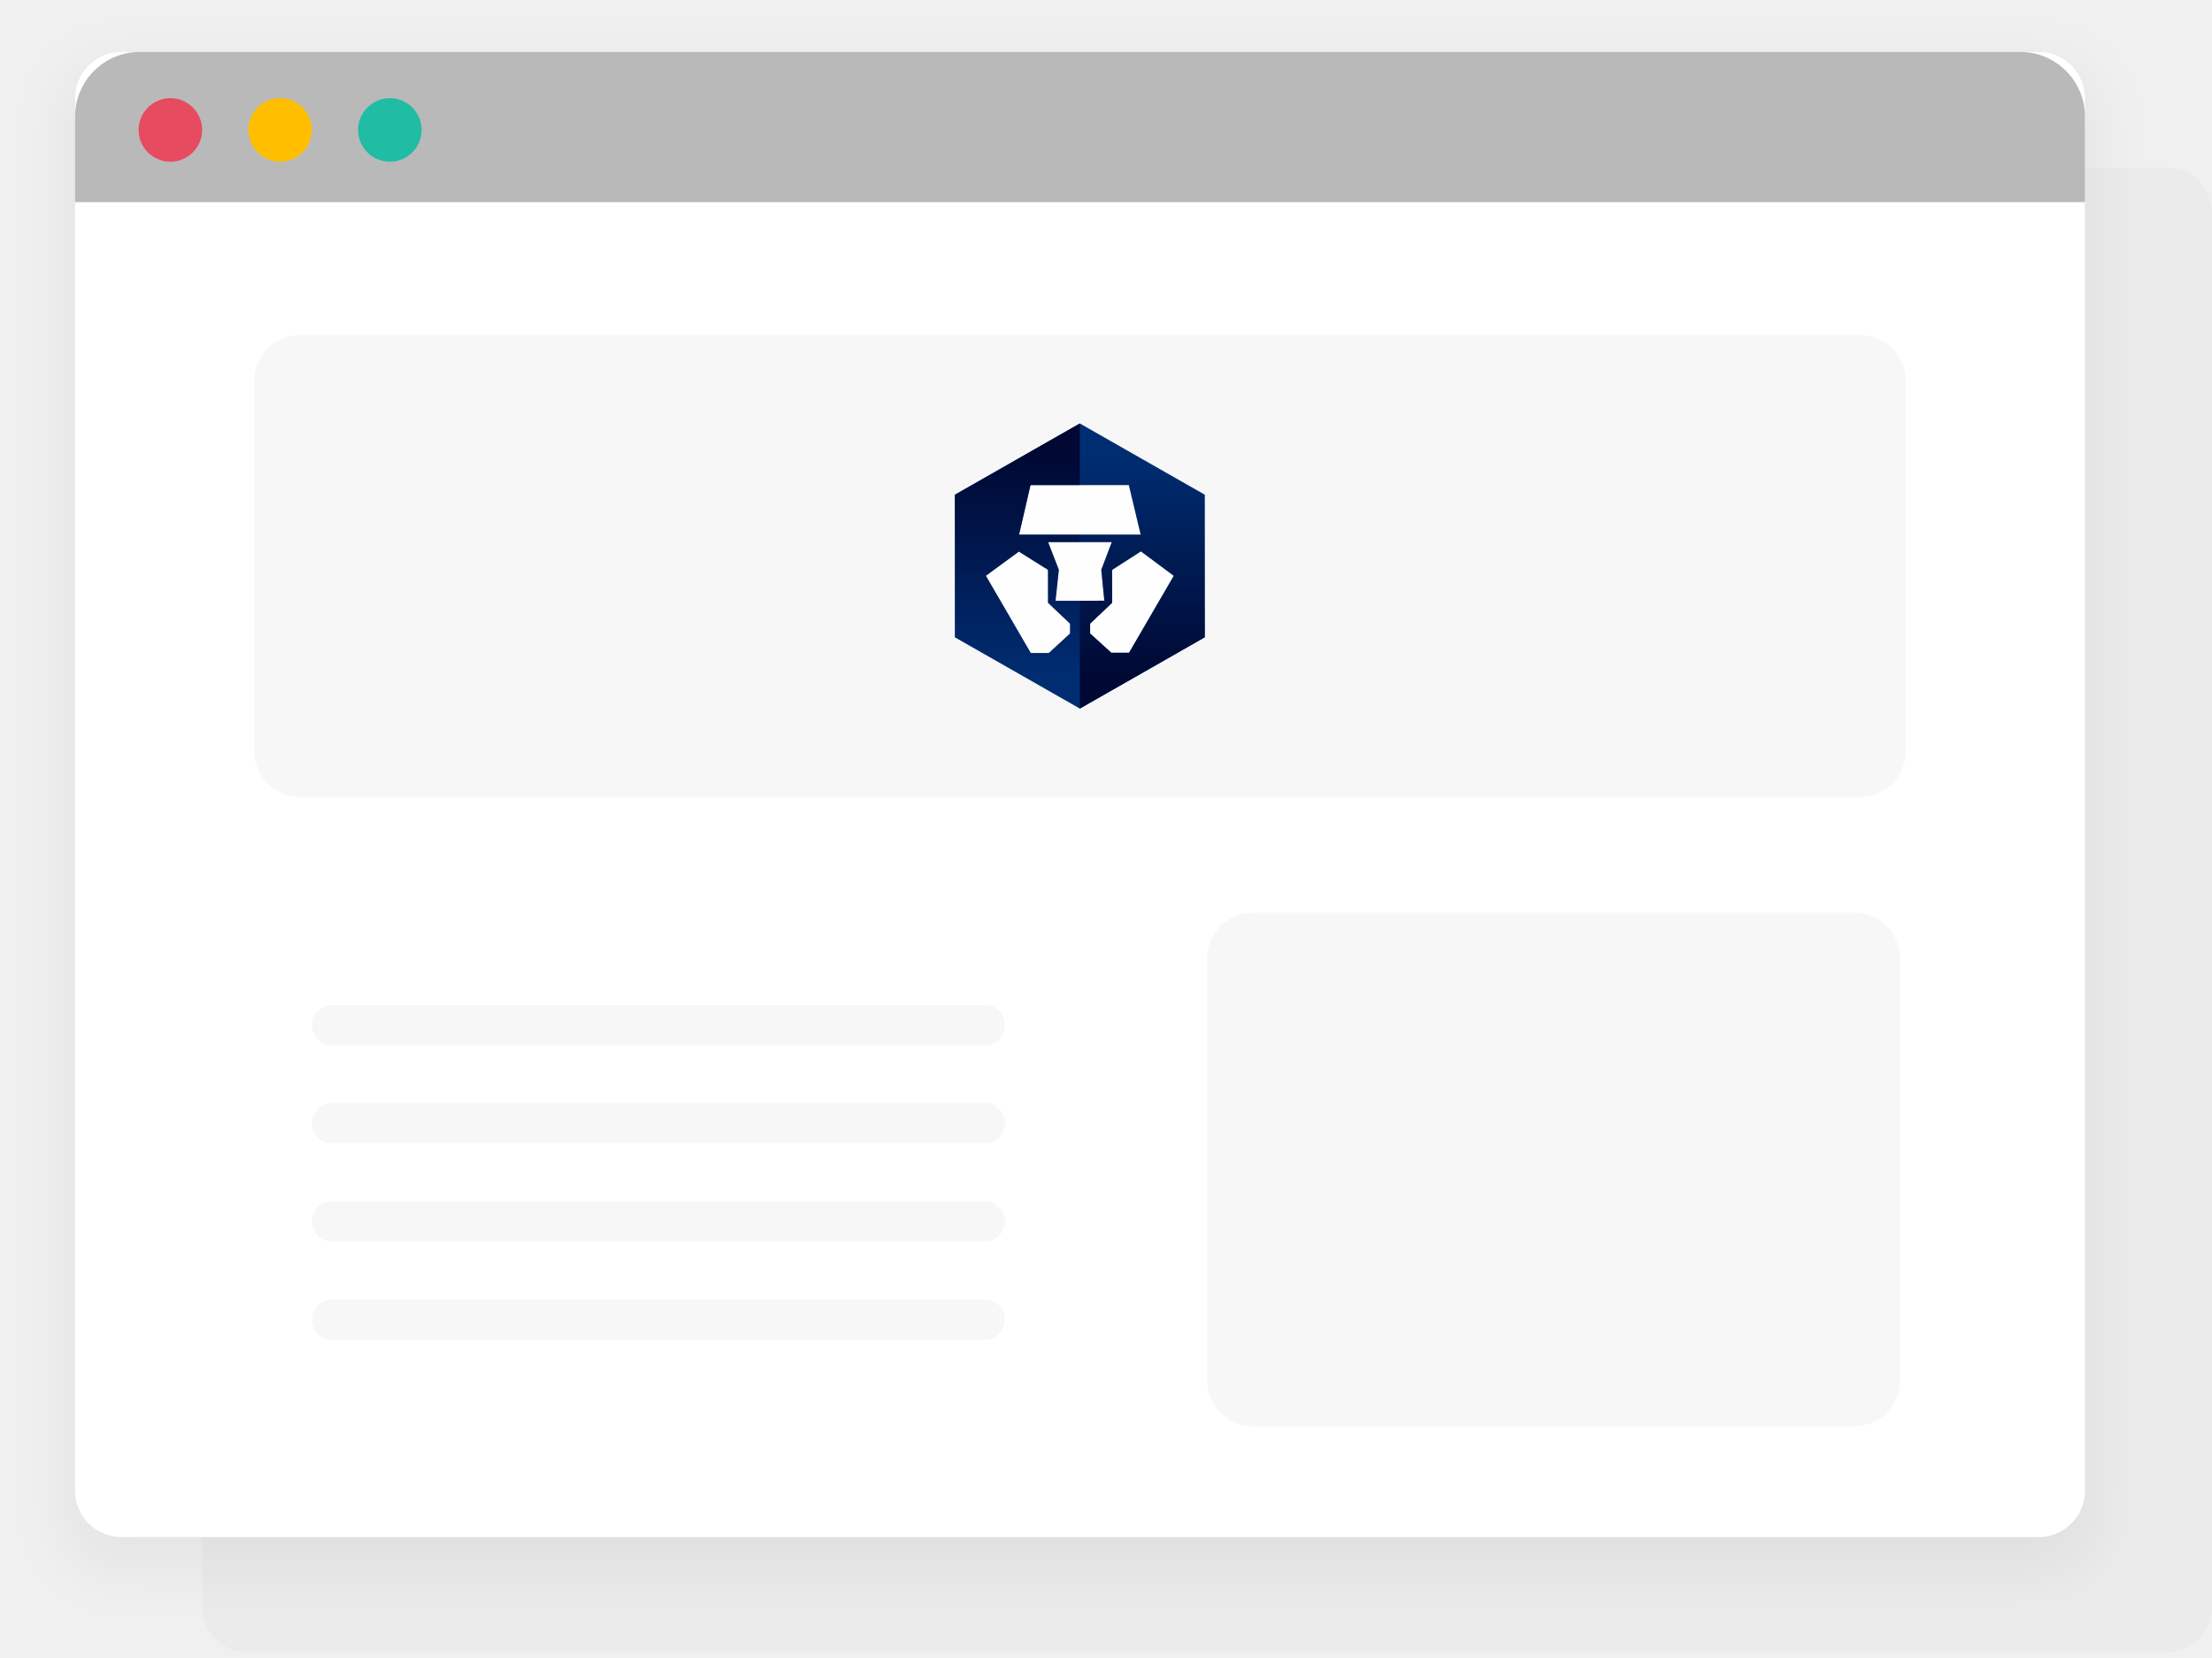
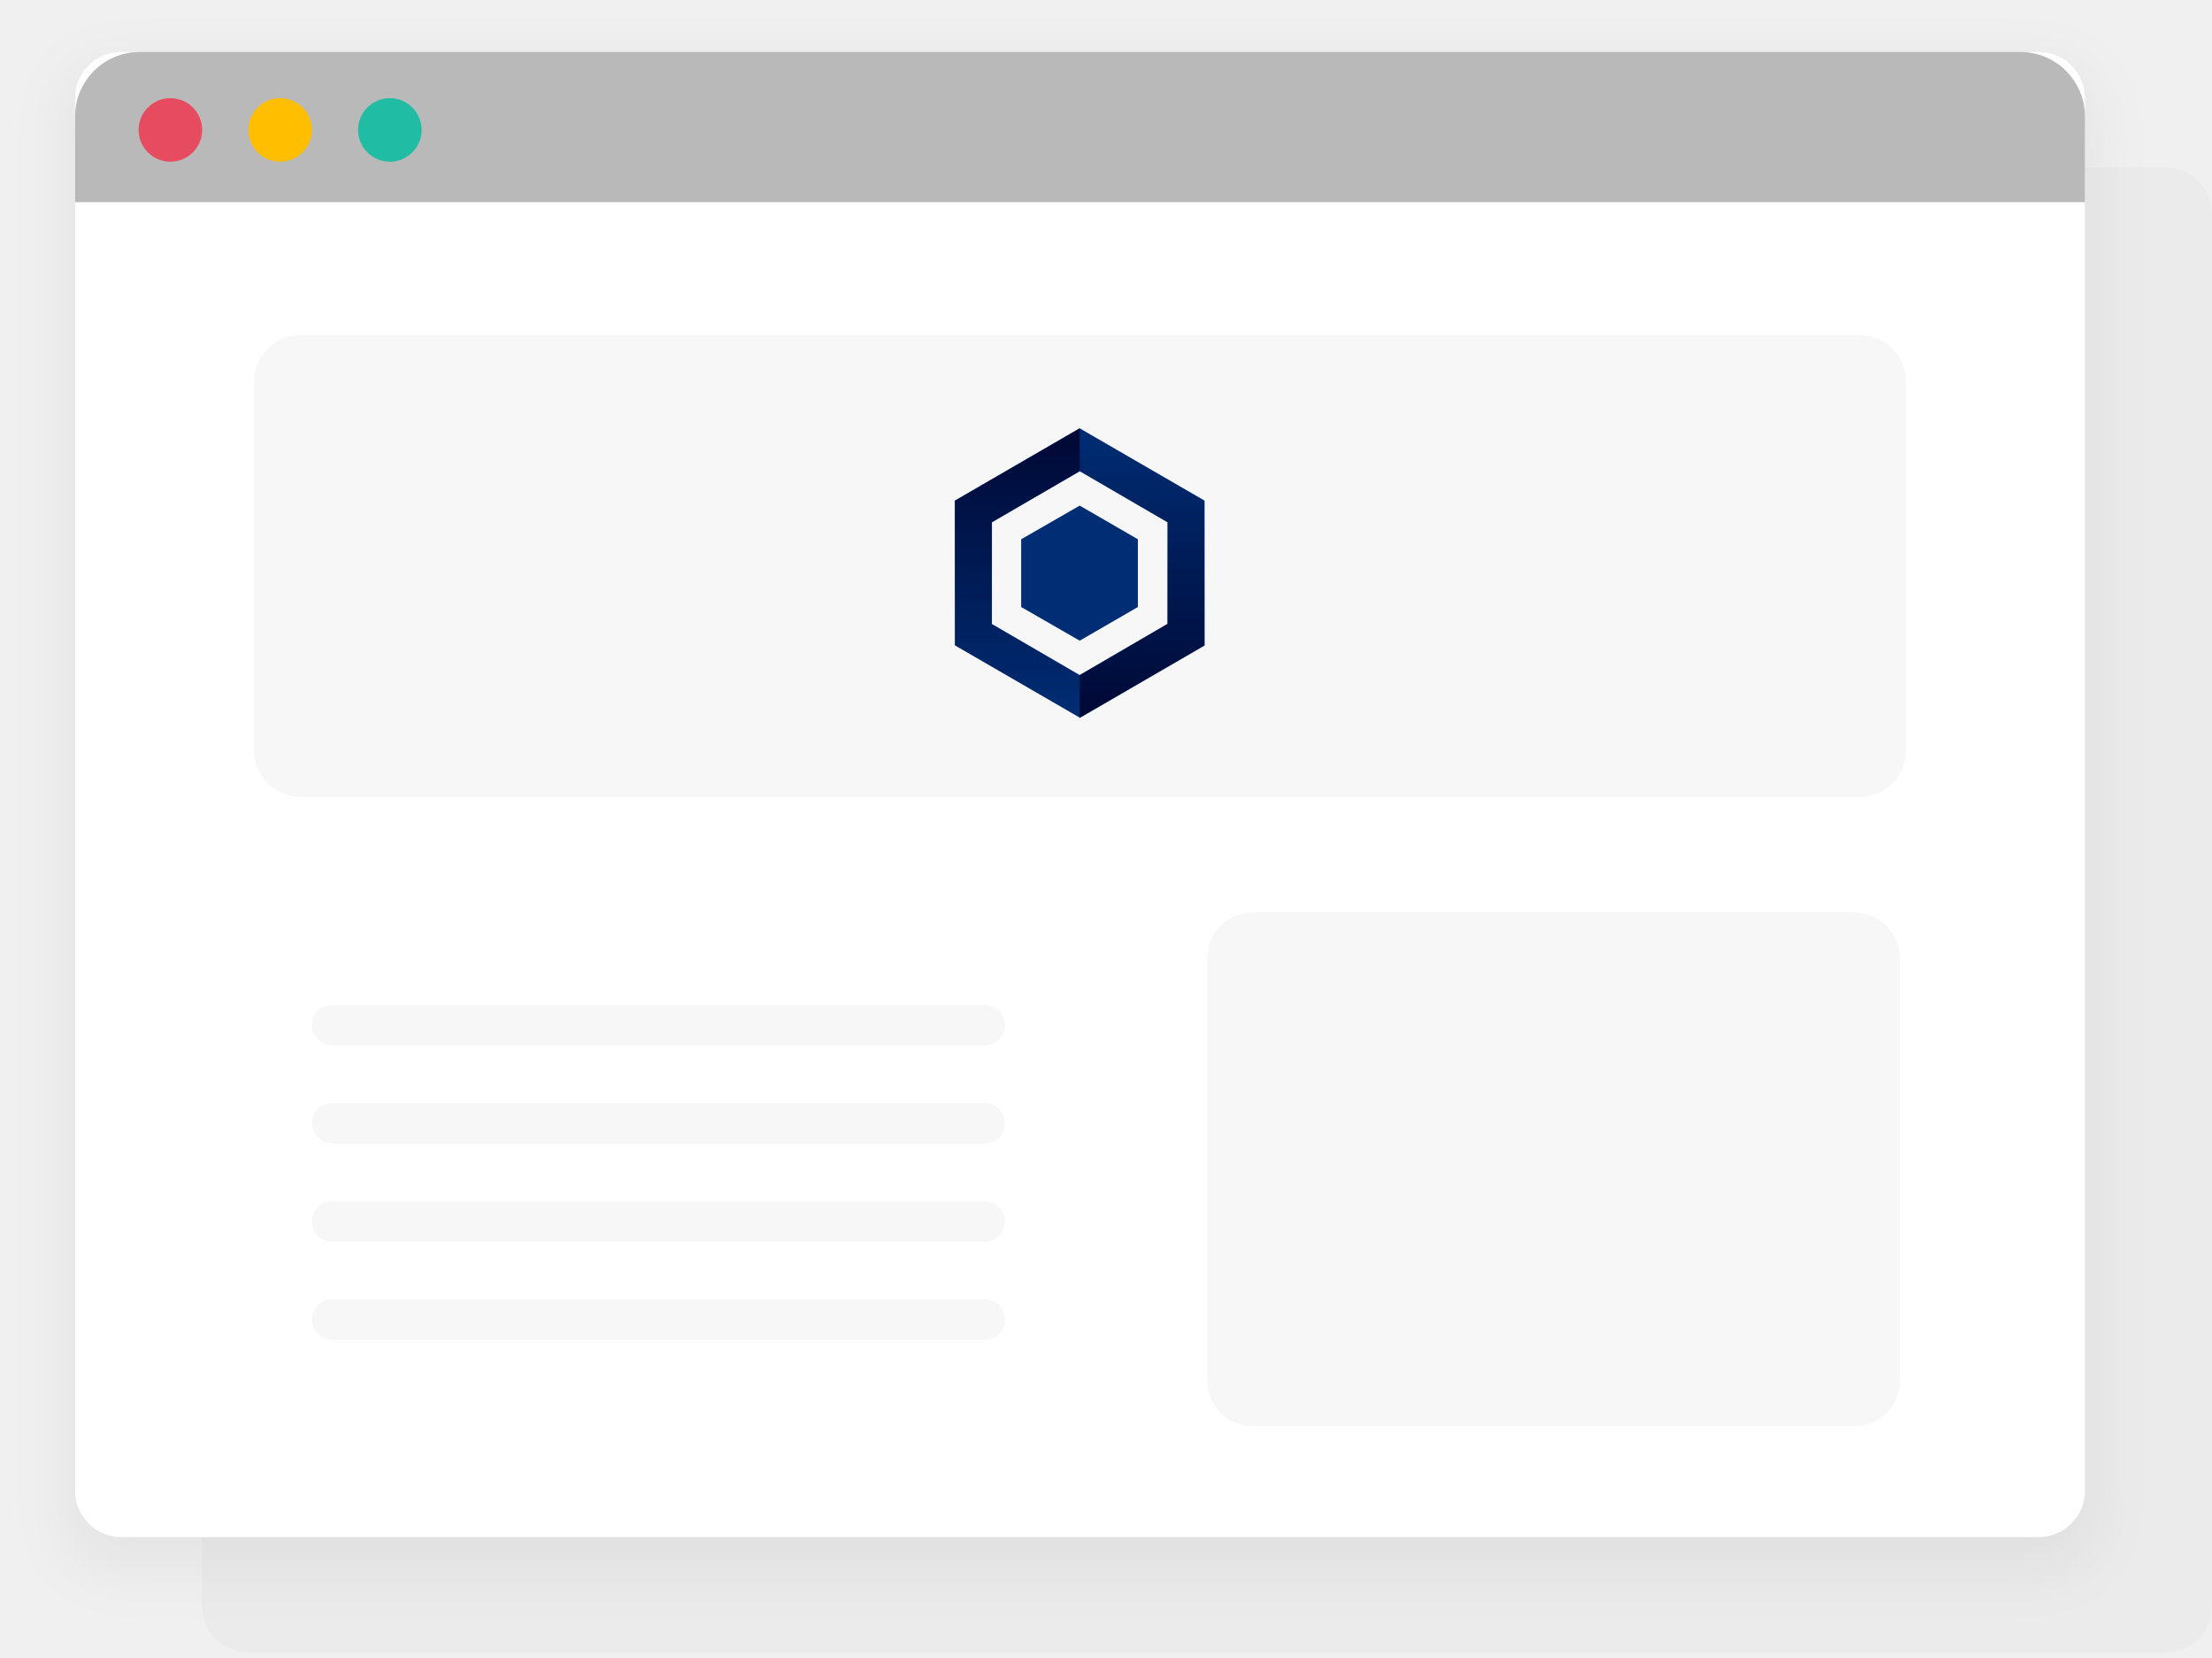
- <svg xmlns="http://www.w3.org/2000/svg" xmlns:xlink="http://www.w3.org/1999/xlink" width="383" height="287" viewBox="0 0 383 287">
+ <svg xmlns="http://www.w3.org/2000/svg" width="383" height="287" viewBox="0 0 383 287" fill="none">
+   <rect x="35" y="29" width="348" height="257.157" rx="8" fill="#EBEBEB" />
+   <g filter="url(#filter0_d)">
+     <rect x="13" y="9" width="348" height="257.157" rx="8" fill="white" />
+   </g>
+   <path d="M13 20.181C13 14.006 18.006 9 24.181 9H349.819C355.994 9 361 14.006 361 20.181V35H13V20.181Z" fill="#B9B9B9" />
+   <rect opacity="0.2" x="44" y="58" width="286" height="80" rx="8" fill="#D8D8D8" />
+   <rect opacity="0.2" x="209" y="158" width="120" height="89" rx="8" fill="#D8D8D8" />
+   <rect opacity="0.2" x="54" y="174" width="120" height="7" rx="3.5" fill="#D8D8D8" />
+   <rect opacity="0.2" x="54" y="191" width="120" height="7" rx="3.5" fill="#D8D8D8" />
+   <rect opacity="0.2" x="54" y="208" width="120" height="7" rx="3.5" fill="#D8D8D8" />
+   <rect opacity="0.2" x="54" y="225" width="120" height="7" rx="3.5" fill="#D8D8D8" />
+   <circle cx="29.5" cy="22.5" r="5.5" fill="#E64B60" />
+   <circle cx="48.5" cy="22.5" r="5.5" fill="#FFBF00" />
+   <circle cx="67.5" cy="22.5" r="5.5" fill="#20BCA4" />
+   <path d="M186.946 74.167L165.333 86.691V111.74L186.946 124.264L208.558 111.74V86.691L186.946 74.167ZM202.086 108.056L186.946 116.897L171.744 108.056V90.436L186.946 81.596L202.148 90.436V108.056H202.086Z" fill="#002D74" />
+   <g style="mix-blend-mode:multiply">
+     <path style="mix-blend-mode:multiply" d="M186.946 81.596V74.167L165.333 86.691V111.74L186.946 124.264V116.897L171.744 108.056V90.436L186.946 81.596Z" fill="url(#paint0_linear)" />
+   </g>
+   <g style="mix-blend-mode:multiply">
+     <path style="mix-blend-mode:multiply" d="M186.946 116.897V124.325L208.558 111.801V86.691L186.946 74.167V81.596L202.148 90.436V108.056L186.946 116.897Z" fill="url(#paint1_linear)" />
+   </g>
+   <path d="M197.02 105.107L186.946 110.94L176.812 105.107V93.381L186.946 87.549L197.02 93.381V105.107Z" fill="#002D74" />
  <defs>
-     <linearGradient id="prefix__c" x1="50%" x2="50%" y1="89.212%" y2="10.541%">
-       <stop offset="0%" stop-color="#002D72" />
-       <stop offset="100%" stop-color="#002D72" stop-opacity="0" />
+     <filter id="filter0_d" x="0" y="0" width="374" height="283.157" filterUnits="userSpaceOnUse" color-interpolation-filters="sRGB">
+       <feFlood flood-opacity="0" result="BackgroundImageFix" />
+       <feColorMatrix in="SourceAlpha" type="matrix" values="0 0 0 0 0 0 0 0 0 0 0 0 0 0 0 0 0 0 127 0" />
+       <feMorphology radius="3" operator="dilate" in="SourceAlpha" result="effect1_dropShadow" />
+       <feOffset dy="4" />
+       <feGaussianBlur stdDeviation="5" />
+       <feColorMatrix type="matrix" values="0 0 0 0 0 0 0 0 0 0 0 0 0 0 0 0 0 0 0.05 0" />
+       <feBlend mode="normal" in2="BackgroundImageFix" result="effect1_dropShadow" />
+       <feBlend mode="normal" in="SourceGraphic" in2="effect1_dropShadow" result="shape" />
+     </filter>
+     <linearGradient id="paint0_linear" x1="176.127" y1="124.307" x2="176.127" y2="74.167" gradientUnits="userSpaceOnUse">
+       <stop stop-color="#002D74" stop-opacity="0" />
+       <stop offset="1" stop-color="#002D74" />
    </linearGradient>
-     <linearGradient id="prefix__d" x1="50%" x2="50%" y1="89.212%" y2="10.541%">
-       <stop offset="0%" stop-color="#002D72" stop-opacity="0" />
-       <stop offset="100%" stop-color="#002D72" />
+     <linearGradient id="paint1_linear" x1="197.715" y1="124.307" x2="197.715" y2="74.167" gradientUnits="userSpaceOnUse">
+       <stop stop-color="#002D74" />
+       <stop offset="1" stop-color="#002D74" stop-opacity="0" />
    </linearGradient>
-     <filter id="prefix__a" width="112.4%" height="116.7%" x="-6.2%" y="-6.8%" filterUnits="objectBoundingBox">
-       <feMorphology in="SourceAlpha" operator="dilate" radius="1.5" result="shadowSpreadOuter1" />
-       <feOffset dy="4" in="shadowSpreadOuter1" result="shadowOffsetOuter1" />
-       <feGaussianBlur in="shadowOffsetOuter1" result="shadowBlurOuter1" stdDeviation="5" />
-       <feColorMatrix in="shadowBlurOuter1" values="0 0 0 0 0 0 0 0 0 0 0 0 0 0 0 0 0 0 0.05 0" />
-     </filter>
-     <rect id="prefix__b" width="348" height="257.157" x="0" y="0" rx="8" />
  </defs>
-   <g fill="none" fill-rule="evenodd" transform="translate(13 9)">
-     <rect width="348" height="257.157" x="22" y="20" fill="#EBEBEB" rx="8" />
-     <use fill="#000" filter="url(#prefix__a)" xlink:href="#prefix__b" />
-     <use fill="#FFF" xlink:href="#prefix__b" />
-     <path fill="#B9B9B9" d="M11.18 0h325.64C342.993 0 348 5.006 348 11.18V26H0V11.18C0 5.007 5.006 0 11.18 0z" />
-     <rect width="286" height="80" x="31" y="49" fill="#D8D8D8" opacity=".2" rx="8" />
-     <rect width="120" height="89" x="196" y="149" fill="#D8D8D8" opacity=".2" rx="8" />
-     <rect width="120" height="7" x="41" y="165" fill="#D8D8D8" opacity=".2" rx="3.5" />
-     <rect width="120" height="7" x="41" y="182" fill="#D8D8D8" opacity=".2" rx="3.5" />
-     <rect width="120" height="7" x="41" y="199" fill="#D8D8D8" opacity=".2" rx="3.5" />
-     <rect width="120" height="7" x="41" y="216" fill="#D8D8D8" opacity=".2" rx="3.5" />
-     <g>
-       <path fill="#FEFEFE" d="M21.636 0.242L0 12.584 0 37.27 21.636 49.614 43.272 37.27 43.272 12.584z" transform="translate(152.333 64.083)" />
-       <path fill="#002D72" d="M21.636.242L0 12.584V37.27l21.636 12.344L43.272 37.27V12.584L21.636.242zm-8.542 10.672H30.12l2.053 8.577H11.118l1.976-8.577zM18 25.578l-1.857-4.79h11.026l-1.818 4.79.528 5.352-4.243.02h-4.203L18 25.577zm5.416 11.032v-1.7l3.812-3.612v-5.7l4.985-3.207 5.69 4.23-7.744 13.332h-3.068l-3.675-3.343zM5.372 26.622l5.707-4.193 5.044 3.168v5.7l3.812 3.613v1.7L16.26 39.99h-3.11l-7.78-13.37z" transform="translate(152.333 64.083)" />
-       <g>
-         <path d="M8.615 39.93H5.546l-3.674-3.343v-1.7l3.812-3.612v-5.7l4.985-3.207 5.69 4.23L8.614 39.93zM.092.219V10.89h8.485l2.053 8.578H.092v1.296h5.533l-1.818 4.79.528 5.352-4.243.02V49.59l21.636-12.343V12.56L.092.22z" style="mix-blend-mode:multiply" fill="url(#prefix__c)" transform="translate(152.333 64.083) translate(0 .023) translate(21.544)" />
-         <path d="M19.935 36.587l-3.674 3.382h-3.11l-7.78-13.37 5.708-4.192 5.044 3.167v5.7l3.812 3.613v1.7zm-2.502-5.66L18 25.554l-1.857-4.79h5.493v-1.296H11.118l1.976-8.578h8.542V.22L0 12.56v24.687L21.636 49.59V30.926h-4.203z" style="mix-blend-mode:multiply" fill="url(#prefix__d)" transform="translate(152.333 64.083) translate(0 .023)" />
-       </g>
-     </g>
-     <circle cx="16.5" cy="13.5" r="5.5" fill="#E64B60" />
-     <circle cx="35.5" cy="13.5" r="5.5" fill="#FFBF00" />
-     <circle cx="54.5" cy="13.5" r="5.5" fill="#20BCA4" />
-   </g>
</svg>
